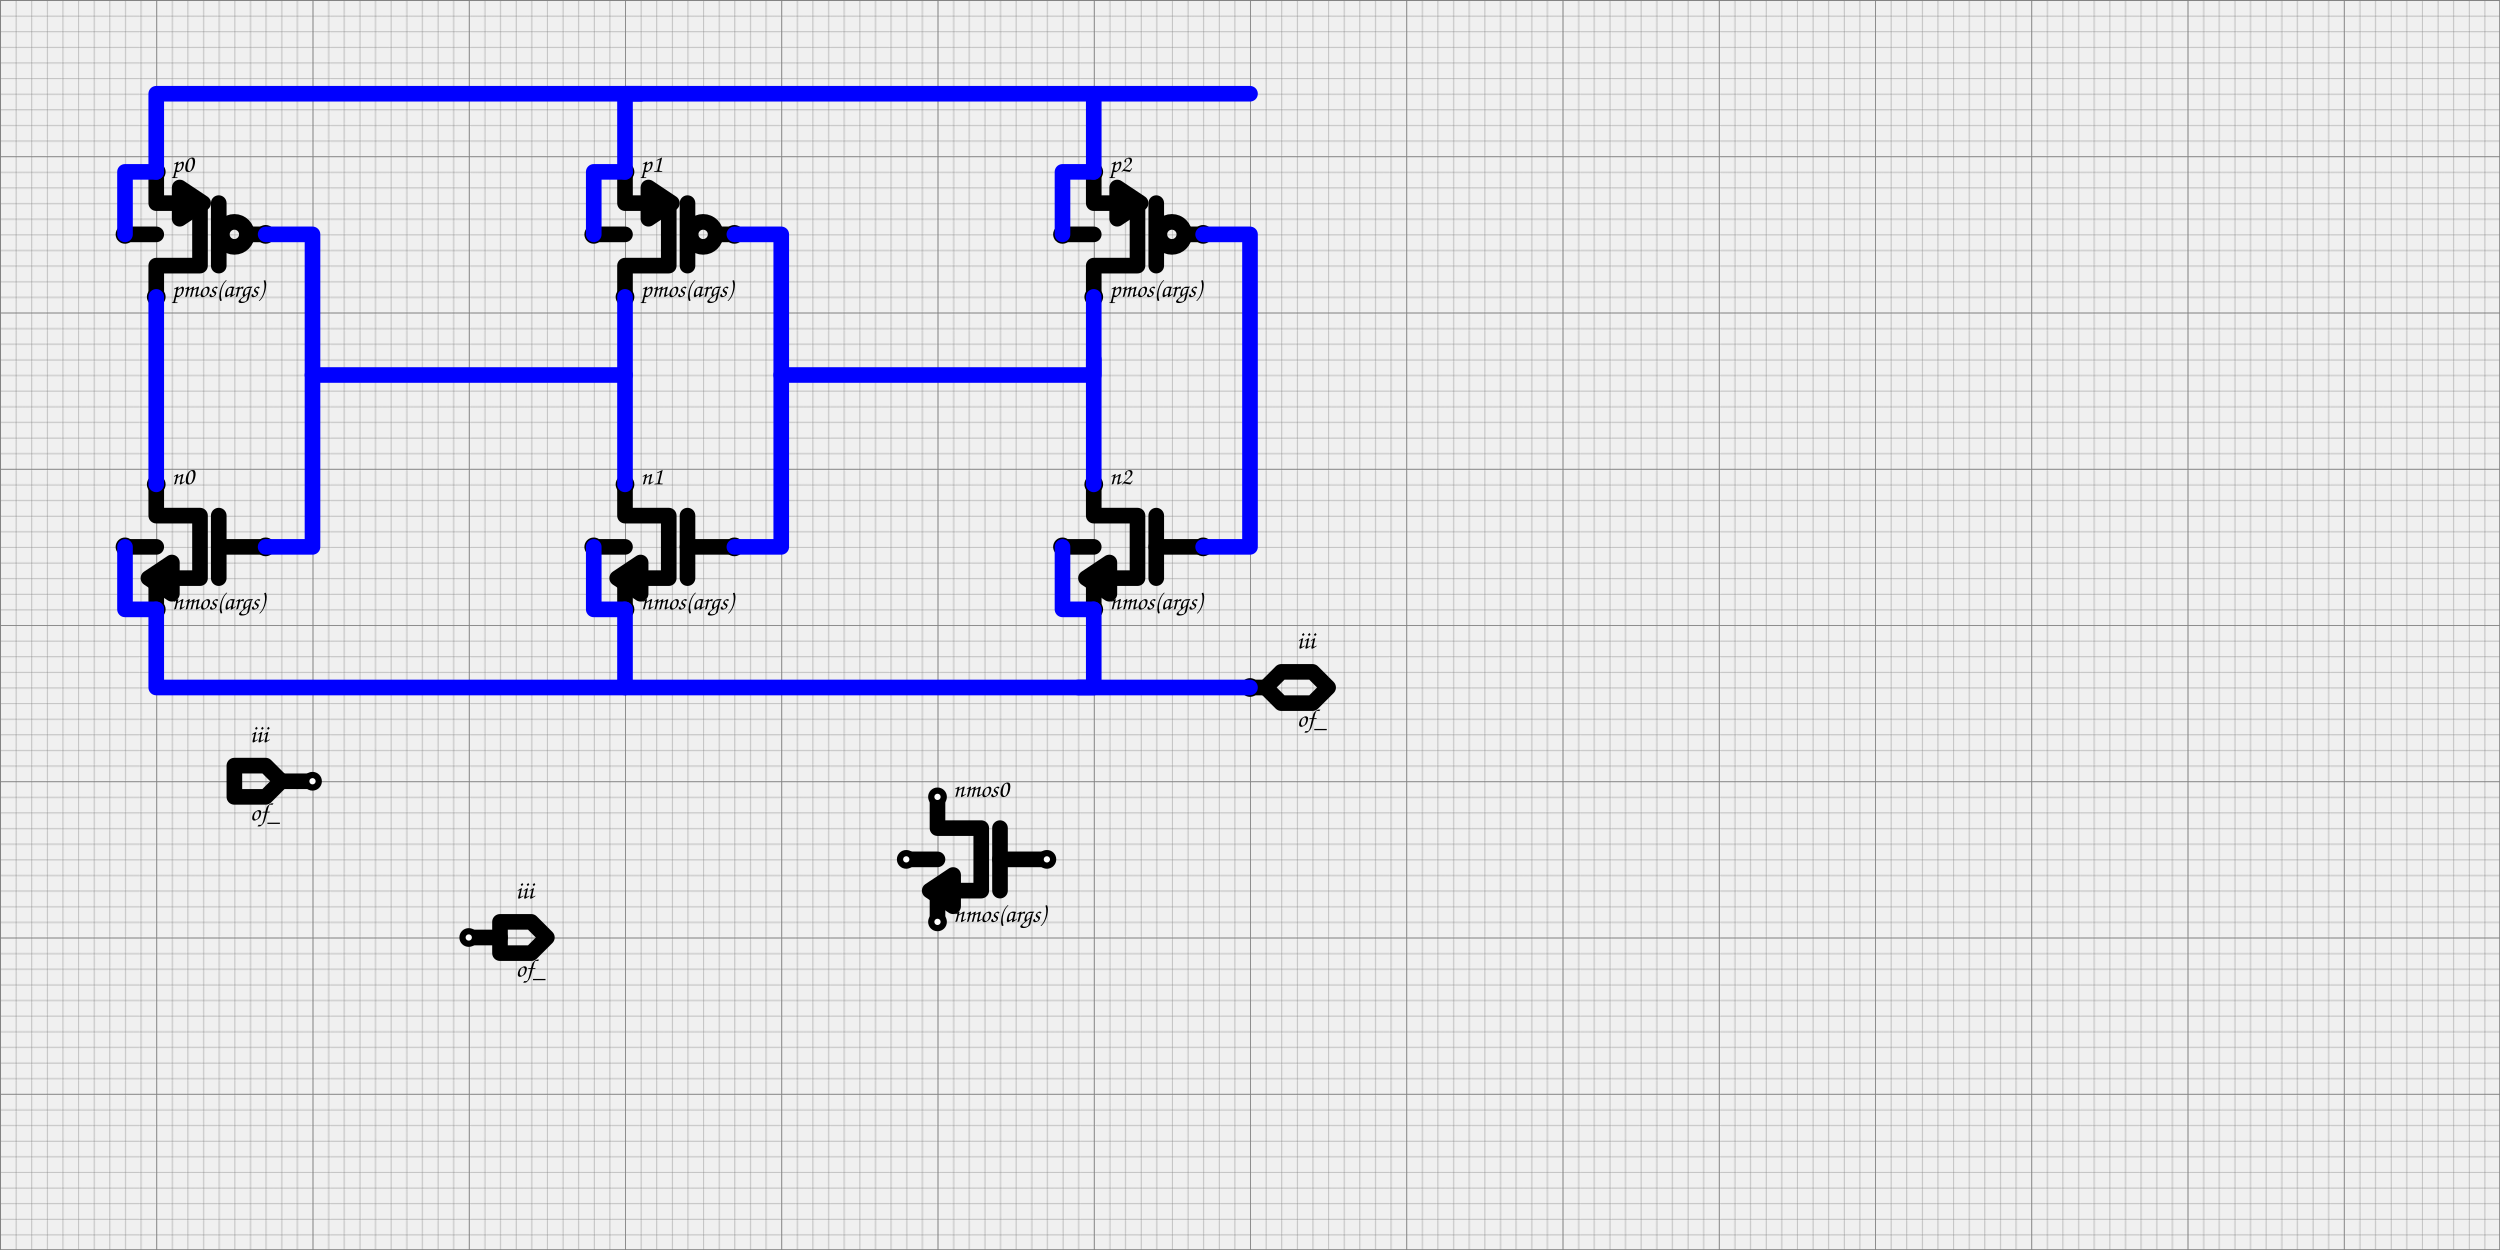
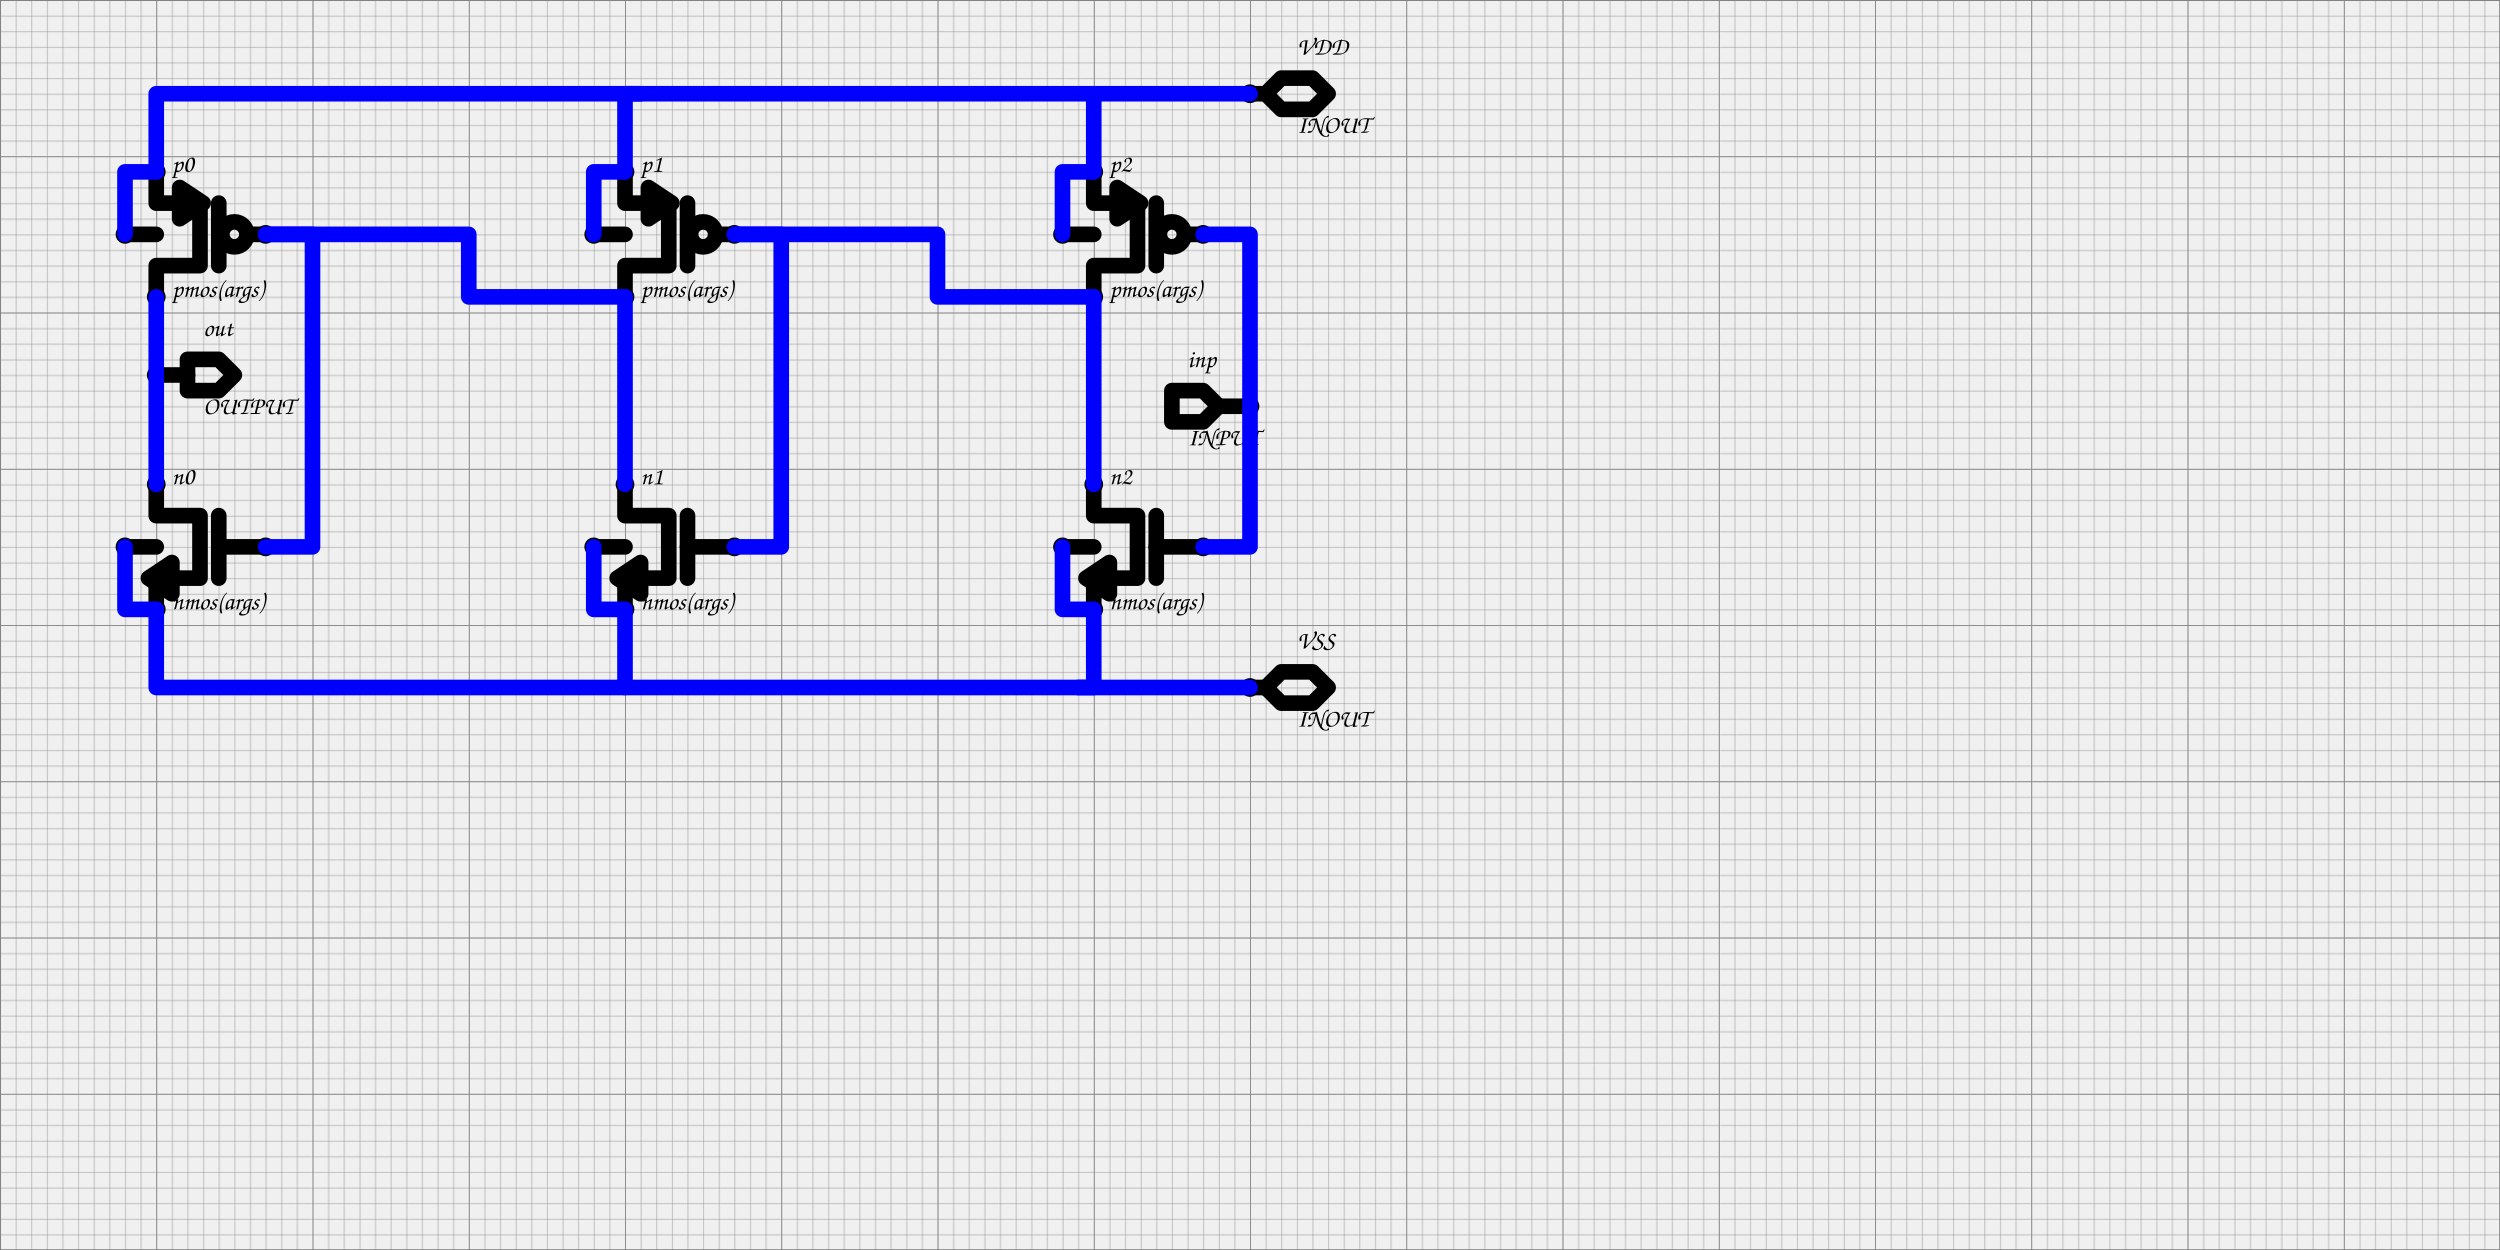
<svg xmlns="http://www.w3.org/2000/svg" width="1600" height="800">
  <defs>
    <pattern id="smallGrid" width="10" height="10" patternUnits="userSpaceOnUse">
      <path d="M 10 0 L 0 0 0 10" fill="none" stroke="gray" stroke-width="0.5" />
    </pattern>
    <pattern id="grid" width="100" height="100" patternUnits="userSpaceOnUse">
      <rect width="100" height="100" fill="url(#smallGrid)" />
      <path d="M 100 0 L 0 0 0 100" fill="none" stroke="gray" stroke-width="1" />
    </pattern>
  </defs>
  <rect id="hdl21-schematic-grid" width="100%" height="100%" fill="url(#grid)" stroke="gray" stroke-width="1" />
  <style>
/* Styling for Symbol and Wire Elements */
.hdl21-symbols {
  fill: none;
  stroke: black;
  stroke-opacity: 1;
  stroke-miterlimit: 0;
  stroke-linecap: round;
  stroke-linejoin: round;
  stroke-width: 10px;
  stroke-dashoffset: 0px;
}

.hdl21-instance-port {
  fill: white;
  stroke: black;
  stroke-opacity: 1;
  stroke-miterlimit: 0;
  stroke-linecap: round;
  stroke-linejoin: round;
  stroke-width: 4px;
  stroke-dashoffset: 0px;
}

.hdl21-dot {
  fill: purple;
  stroke: purple;
  stroke-opacity: 1;
  stroke-miterlimit: 0;
  stroke-linecap: round;
  stroke-linejoin: round;
  stroke-width: 4px;
  stroke-dashoffset: 0px;
}

.hdl21-wire {
  fill: none;
  stroke: blue;
  stroke-opacity: 1;
  stroke-miterlimit: 0;
  stroke-linecap: round;
  stroke-linejoin: round;
  stroke-width: 10px;
  stroke-dashoffset: 0px;
}

/* Styling for Text Labels */
.hdl21-labels,
.hdl21-instance-name,
.hdl21-instance-of,
.hdl21-wire-name {
  fill: black;
  font-family: comic sans ms;
  /* We know, it's just too funny */
  font-size: 16px;
}
</style>
  <g class="hdl21-instance" transform="matrix(1 0 0 1 100 110)">
    <g class="hdl21::primitives::pmos">
      <path d="M 0 0 L 0 20 L 28 20 L 28 60 L 0 60 L 0 80" class="hdl21-symbols" />
      <path d="M 40 20 L 40 60" class="hdl21-symbols" />
      <path d="M 30 20 L 15 10 L 15 30 Z" class="hdl21-symbols" />
      <path d="M 0 40 L -20 40" class="hdl21-symbols" />
      <path d="M 70 40 L 60 40" class="hdl21-symbols" />
      <circle cx="50" cy="40" r="8" fill="white" class="hdl21-symbols" />
      <circle cx="0" cy="0" r="4" class="hdl21-instance-port" />
      <circle cx="-20" cy="40" r="4" class="hdl21-instance-port" />
      <circle cx="70" cy="40" r="4" class="hdl21-instance-port" />
      <circle cx="0" cy="80" r="4" class="hdl21-instance-port" />
    </g>
    <text x="10" y="0" class="hdl21-instance-name">p0</text>
    <text x="10" y="80" class="hdl21-instance-of">pmos(args)</text>
  </g>
  <g class="hdl21-instance" transform="matrix(1 0 0 1 100 310)">
    <g class="hdl21::primitives::nmos">
      <path d="M 0 0 L 0 20 L 28 20 L 28 60 L 0 60 L 0 80" class="hdl21-symbols" />
      <path d="M 40 20 L 40 60" class="hdl21-symbols" />
      <path d="M -5 60 L 10 50 L 10 70 Z" class="hdl21-symbols" />
      <path d="M 0 40 L -20 40" class="hdl21-symbols" />
      <path d="M 40 40 L 70 40" class="hdl21-symbols" />
      <circle cx="0" cy="0" r="4" class="hdl21-instance-port" />
      <circle cx="-20" cy="40" r="4" class="hdl21-instance-port" />
      <circle cx="70" cy="40" r="4" class="hdl21-instance-port" />
      <circle cx="0" cy="80" r="4" class="hdl21-instance-port" />
    </g>
    <text x="10" y="0" class="hdl21-instance-name">n0</text>
    <text x="10" y="80" class="hdl21-instance-of">nmos(args)</text>
  </g>
  <g class="hdl21-instance" transform="matrix(1 0 0 1 400 310)">
    <g class="hdl21::primitives::nmos">
      <path d="M 0 0 L 0 20 L 28 20 L 28 60 L 0 60 L 0 80" class="hdl21-symbols" />
      <path d="M 40 20 L 40 60" class="hdl21-symbols" />
      <path d="M -5 60 L 10 50 L 10 70 Z" class="hdl21-symbols" />
      <path d="M 0 40 L -20 40" class="hdl21-symbols" />
      <path d="M 40 40 L 70 40" class="hdl21-symbols" />
      <circle cx="0" cy="0" r="4" class="hdl21-instance-port" />
      <circle cx="-20" cy="40" r="4" class="hdl21-instance-port" />
      <circle cx="70" cy="40" r="4" class="hdl21-instance-port" />
      <circle cx="0" cy="80" r="4" class="hdl21-instance-port" />
    </g>
    <text x="10" y="0" class="hdl21-instance-name">n1</text>
    <text x="10" y="80" class="hdl21-instance-of">nmos(args)</text>
  </g>
  <g class="hdl21-instance" transform="matrix(1 0 0 1 400 110)">
    <g class="hdl21::primitives::pmos">
      <path d="M 0 0 L 0 20 L 28 20 L 28 60 L 0 60 L 0 80" class="hdl21-symbols" />
      <path d="M 40 20 L 40 60" class="hdl21-symbols" />
      <path d="M 30 20 L 15 10 L 15 30 Z" class="hdl21-symbols" />
      <path d="M 0 40 L -20 40" class="hdl21-symbols" />
      <path d="M 70 40 L 60 40" class="hdl21-symbols" />
      <circle cx="50" cy="40" r="8" fill="white" class="hdl21-symbols" />
      <circle cx="0" cy="0" r="4" class="hdl21-instance-port" />
      <circle cx="-20" cy="40" r="4" class="hdl21-instance-port" />
      <circle cx="70" cy="40" r="4" class="hdl21-instance-port" />
      <circle cx="0" cy="80" r="4" class="hdl21-instance-port" />
    </g>
    <text x="10" y="0" class="hdl21-instance-name">p1</text>
    <text x="10" y="80" class="hdl21-instance-of">pmos(args)</text>
  </g>
  <g class="hdl21-instance" transform="matrix(1 0 0 1 700 110)">
    <g class="hdl21::primitives::pmos">
      <path d="M 0 0 L 0 20 L 28 20 L 28 60 L 0 60 L 0 80" class="hdl21-symbols" />
      <path d="M 40 20 L 40 60" class="hdl21-symbols" />
      <path d="M 30 20 L 15 10 L 15 30 Z" class="hdl21-symbols" />
      <path d="M 0 40 L -20 40" class="hdl21-symbols" />
      <path d="M 70 40 L 60 40" class="hdl21-symbols" />
      <circle cx="50" cy="40" r="8" fill="white" class="hdl21-symbols" />
      <circle cx="0" cy="0" r="4" class="hdl21-instance-port" />
      <circle cx="-20" cy="40" r="4" class="hdl21-instance-port" />
      <circle cx="70" cy="40" r="4" class="hdl21-instance-port" />
      <circle cx="0" cy="80" r="4" class="hdl21-instance-port" />
    </g>
    <text x="10" y="0" class="hdl21-instance-name">p2</text>
    <text x="10" y="80" class="hdl21-instance-of">pmos(args)</text>
  </g>
  <g class="hdl21-instance" transform="matrix(1 0 0 1 700 310)">
    <g class="hdl21::primitives::nmos">
      <path d="M 0 0 L 0 20 L 28 20 L 28 60 L 0 60 L 0 80" class="hdl21-symbols" />
      <path d="M 40 20 L 40 60" class="hdl21-symbols" />
      <path d="M -5 60 L 10 50 L 10 70 Z" class="hdl21-symbols" />
      <path d="M 0 40 L -20 40" class="hdl21-symbols" />
      <path d="M 40 40 L 70 40" class="hdl21-symbols" />
      <circle cx="0" cy="0" r="4" class="hdl21-instance-port" />
      <circle cx="-20" cy="40" r="4" class="hdl21-instance-port" />
      <circle cx="70" cy="40" r="4" class="hdl21-instance-port" />
      <circle cx="0" cy="80" r="4" class="hdl21-instance-port" />
    </g>
    <text x="10" y="0" class="hdl21-instance-name">n2</text>
    <text x="10" y="80" class="hdl21-instance-of">nmos(args)</text>
  </g>
-   <g class="hdl21-instance" transform="matrix(1 0 0 1 150 490)">
+   <g class="hdl21-instance" transform="matrix(1 0 0 1 750 250)">
    <g class="hdl21::primitives::input">
      <path d="M 0 0 L 0 20 L 20 20 L 30 10 L 20 0 Z" class="hdl21-symbols" />
      <path d="M 30 10 L 50 10" class="hdl21-symbols" />
      <circle cx="50" cy="10" r="4" class="hdl21-instance-port" />
    </g>
-     <text x="10" y="-15" class="hdl21-instance-name">iii</text>
-     <text x="10" y="35" class="hdl21-instance-of">of_</text>
-   </g>
-   <g class="hdl21-instance" transform="matrix(1 0 0 1 320 590)">
+     <text x="10" y="-15" class="hdl21-instance-name">inp</text>
+     <text x="10" y="35" class="hdl21-instance-of">INPUT</text>
+   </g>
+   <g class="hdl21-instance" transform="matrix(1 0 0 1 120 230)">
    <g class="hdl21::primitives::output">
      <path d="M 0 0 L 0 20 L 20 20 L 30 10 L 20 0 Z" class="hdl21-symbols" />
      <path d="M -20 10 L 0 10" class="hdl21-symbols" />
      <circle cx="-20" cy="10" r="4" class="hdl21-instance-port" />
    </g>
-     <text x="10" y="-15" class="hdl21-instance-name">iii</text>
-     <text x="10" y="35" class="hdl21-instance-of">of_</text>
+     <text x="10" y="-15" class="hdl21-instance-name">out</text>
+     <text x="10" y="35" class="hdl21-instance-of">OUTPUT</text>
+   </g>
+   <g class="hdl21-instance" transform="matrix(1 0 0 1 820 50)">
+     <g class="hdl21::primitives::inout">
+       <path d="M 0 0 L -10 10 L 0 20 L 20 20 L 30 10 L 20 0 Z" class="hdl21-symbols" />
+       <path d="M -20 10 L -10 10" class="hdl21-symbols" />
+       <circle cx="-20" cy="10" r="4" class="hdl21-instance-port" />
+     </g>
+     <text x="10" y="-15" class="hdl21-instance-name">VDD</text>
+     <text x="10" y="35" class="hdl21-instance-of">INOUT</text>
  </g>
  <g class="hdl21-instance" transform="matrix(1 0 0 1 820 430)">
    <g class="hdl21::primitives::inout">
      <path d="M 0 0 L -10 10 L 0 20 L 20 20 L 30 10 L 20 0 Z" class="hdl21-symbols" />
      <path d="M -20 10 L -10 10" class="hdl21-symbols" />
      <circle cx="-20" cy="10" r="4" class="hdl21-instance-port" />
    </g>
-     <text x="10" y="-15" class="hdl21-instance-name">iii</text>
-     <text x="10" y="35" class="hdl21-instance-of">of_</text>
-   </g>
-   <g class="hdl21-instance" transform="matrix(1 0 0 1 600 510)">
-     <g class="hdl21::primitives::nmos">
-       <path d="M 0 0 L 0 20 L 28 20 L 28 60 L 0 60 L 0 80" class="hdl21-symbols" />
-       <path d="M 40 20 L 40 60" class="hdl21-symbols" />
-       <path d="M -5 60 L 10 50 L 10 70 Z" class="hdl21-symbols" />
-       <path d="M 0 40 L -20 40" class="hdl21-symbols" />
-       <path d="M 40 40 L 70 40" class="hdl21-symbols" />
-       <circle cx="0" cy="0" r="4" class="hdl21-instance-port" />
-       <circle cx="-20" cy="40" r="4" class="hdl21-instance-port" />
-       <circle cx="70" cy="40" r="4" class="hdl21-instance-port" />
-       <circle cx="0" cy="80" r="4" class="hdl21-instance-port" />
-     </g>
-     <text x="10" y="0" class="hdl21-instance-name">nmos0</text>
-     <text x="10" y="80" class="hdl21-instance-of">nmos(args)</text>
+     <text x="10" y="-15" class="hdl21-instance-name">VSS</text>
+     <text x="10" y="35" class="hdl21-instance-of">INOUT</text>
  </g>
  <g class="hdl21-wire">
    <path class="hdl21-wire" d="M 100 310 L 100 190" />
    <text visibility="hidden" class="hdl21-wire-name">FIXME</text>
  </g>
  <g class="hdl21-wire">
    <path class="hdl21-wire" d="M 400 190 L 400 310 L 400 310" />
    <text visibility="hidden" class="hdl21-wire-name">FIXME</text>
  </g>
  <g class="hdl21-wire">
    <path class="hdl21-wire" d="M 700 190 L 700 310 L 700 310" />
    <text visibility="hidden" class="hdl21-wire-name">FIXME</text>
  </g>
  <g class="hdl21-wire">
    <path class="hdl21-wire" d="M 680 350 L 680 390 L 700 390 L 700 390" />
    <text visibility="hidden" class="hdl21-wire-name">FIXME</text>
  </g>
  <g class="hdl21-wire">
    <path class="hdl21-wire" d="M 380 350 L 380 390 L 400 390 L 400 390" />
    <text visibility="hidden" class="hdl21-wire-name">FIXME</text>
  </g>
  <g class="hdl21-wire">
    <path class="hdl21-wire" d="M 80 350 L 80 390 L 100 390 L 100 390" />
    <text visibility="hidden" class="hdl21-wire-name">FIXME</text>
  </g>
  <g class="hdl21-wire">
    <path class="hdl21-wire" d="M 680 150 L 680 110 L 700 110 L 700 110" />
    <text visibility="hidden" class="hdl21-wire-name">FIXME</text>
  </g>
  <g class="hdl21-wire">
    <path class="hdl21-wire" d="M 380 150 L 380 110 L 400 110 L 400 110" />
    <text visibility="hidden" class="hdl21-wire-name">FIXME</text>
  </g>
  <g class="hdl21-wire">
    <path class="hdl21-wire" d="M 80 150 L 80 110 L 100 110 L 100 110" />
    <text visibility="hidden" class="hdl21-wire-name">FIXME</text>
  </g>
  <g class="hdl21-wire">
    <path class="hdl21-wire" d="M 170 150 L 200 150 L 200 350 L 190 350 L 170 350 L 170 350" />
    <text visibility="hidden" class="hdl21-wire-name">FIXME</text>
  </g>
  <g class="hdl21-wire">
    <path class="hdl21-wire" d="M 470 150 L 500 150 L 500 350 L 470 350 L 470 350" />
    <text visibility="hidden" class="hdl21-wire-name">FIXME</text>
  </g>
  <g class="hdl21-wire">
    <path class="hdl21-wire" d="M 770 150 L 800 150 L 800 350 L 770 350 L 770 350" />
    <text visibility="hidden" class="hdl21-wire-name">FIXME</text>
  </g>
  <g class="hdl21-wire">
-     <path class="hdl21-wire" d="M 200 240 L 400 240 L 400 240" />
-     <text visibility="hidden" class="hdl21-wire-name">FIXME</text>
-   </g>
-   <g class="hdl21-wire">
-     <path class="hdl21-wire" d="M 500 240 L 700 240 L 700 230 L 700 230" />
-     <text visibility="hidden" class="hdl21-wire-name">FIXME</text>
-   </g>
-   <g class="hdl21-wire">
    <path class="hdl21-wire" d="M 100 110 L 100 60 L 120 60 L 800 60 L 800 60" />
    <text visibility="hidden" class="hdl21-wire-name">FIXME</text>
  </g>
  <g class="hdl21-wire">
    <path class="hdl21-wire" d="M 700 110 L 700 60 L 700 60" />
    <text visibility="hidden" class="hdl21-wire-name">FIXME</text>
  </g>
  <g class="hdl21-wire">
    <path class="hdl21-wire" d="M 400 110 L 400 60 L 410 60 L 410 60" />
    <text visibility="hidden" class="hdl21-wire-name">FIXME</text>
  </g>
  <g class="hdl21-wire">
    <path class="hdl21-wire" d="M 100 390 L 100 440 L 800 440 L 800 440" />
    <text visibility="hidden" class="hdl21-wire-name">FIXME</text>
  </g>
  <g class="hdl21-wire">
    <path class="hdl21-wire" d="M 700 390 L 700 440 L 690 440 L 690 440" />
    <text visibility="hidden" class="hdl21-wire-name">FIXME</text>
  </g>
  <g class="hdl21-wire">
    <path class="hdl21-wire" d="M 400 390 L 400 440 L 400 440" />
    <text visibility="hidden" class="hdl21-wire-name">FIXME</text>
  </g>
+   <g class="hdl21-wire">
+     <path class="hdl21-wire" d="M 170 150 L 300 150 L 300 190 L 400 190 L 400 190" />
+     <text visibility="hidden" class="hdl21-wire-name">FIXME</text>
+   </g>
+   <g class="hdl21-wire">
+     <path class="hdl21-wire" d="M 470 150 L 600 150 L 600 190 L 700 190 L 700 190" />
+     <text visibility="hidden" class="hdl21-wire-name">FIXME</text>
+   </g>
</svg>
